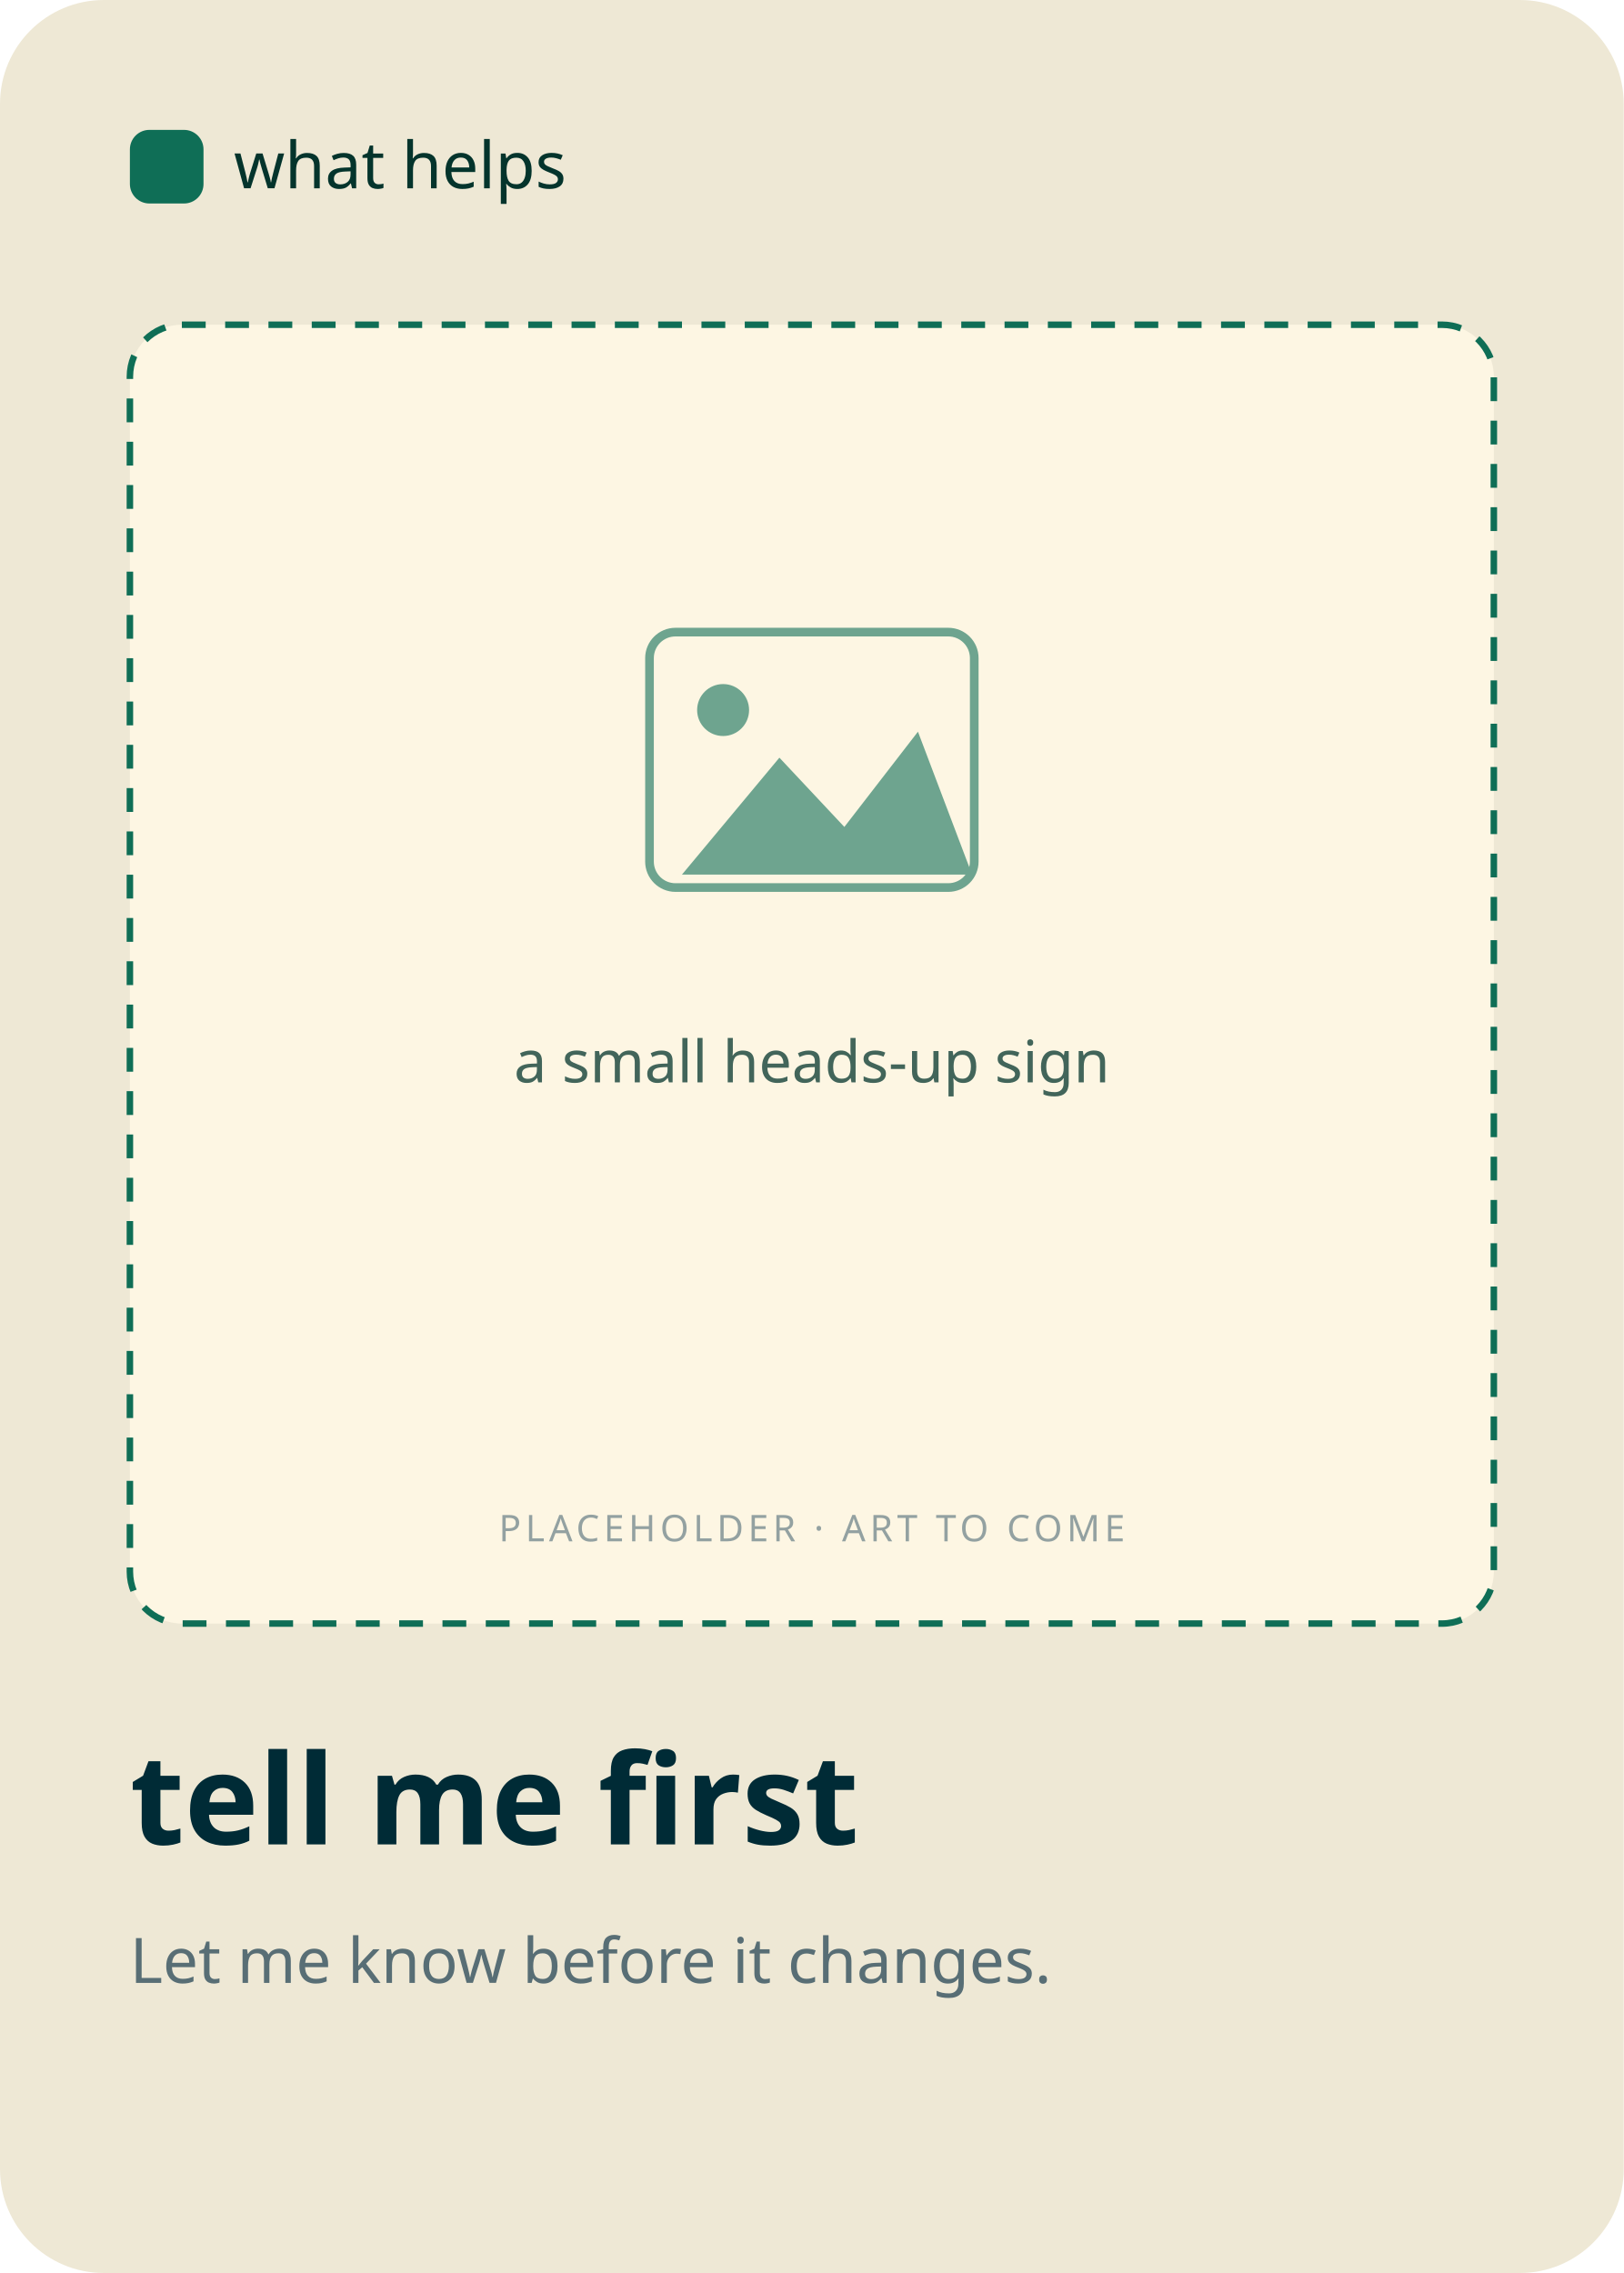
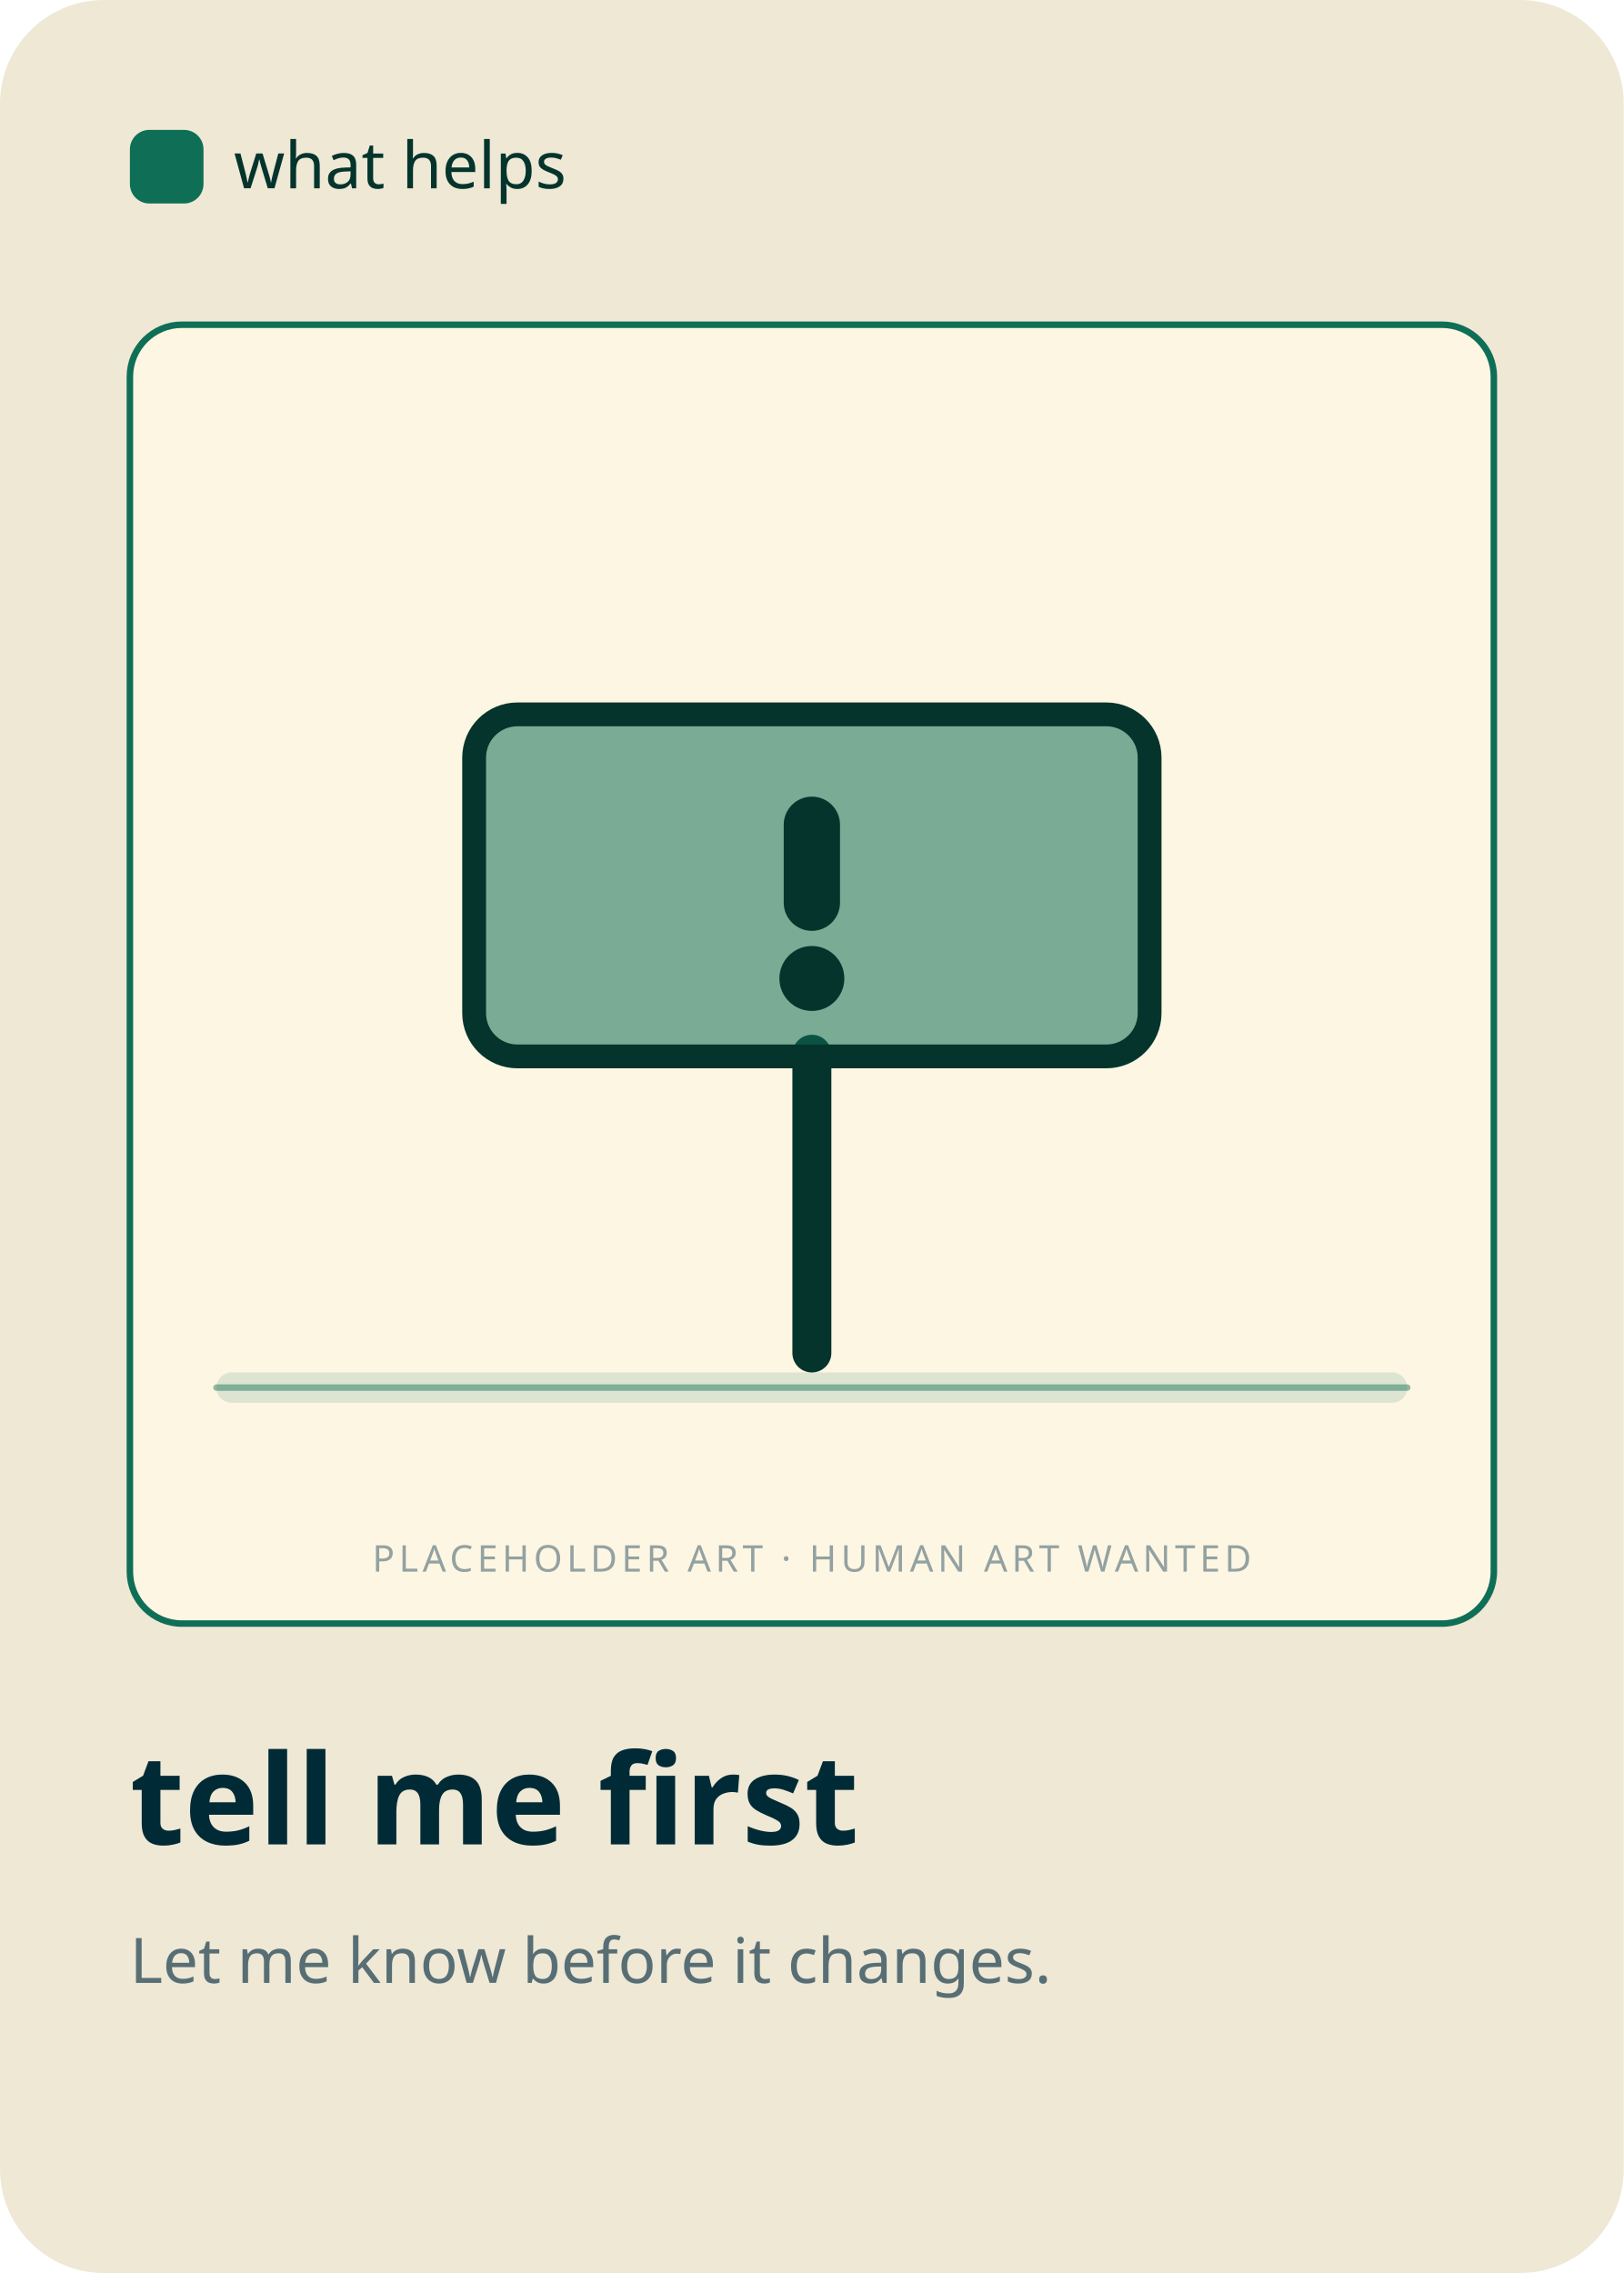
<svg xmlns="http://www.w3.org/2000/svg" viewBox="0 0 750 1050" width="750" height="1050">
+   <defs>
+     <clipPath id="art-window">
+       <rect x="60" y="150" width="630" height="600" rx="24" />
+     </clipPath>
+   </defs>
  <rect x="0" y="0" width="750" height="1050" rx="48" fill="#eee8d5" />
  <rect x="60" y="60" width="34" height="34" rx="9" fill="#0F6E56" />
  <text x="108" y="87" font-family="'Atkinson Hyperlegible','Atkinson Hyperlegible Next',sans-serif" font-size="30" font-weight="500" fill="#04342C">what helps</text>
-   <rect id="art" x="60" y="150" width="630" height="600" rx="24" fill="#fdf6e3" stroke="#0F6E56" stroke-width="3" stroke-dasharray="11 9" />
-   <g id="art-placeholder" opacity="0.6">
-     <rect x="300" y="292" width="150" height="118" rx="12" fill="none" stroke="#0F6E56" stroke-width="4" />
-     <circle cx="334" cy="328" r="12" fill="#0F6E56" />
-     <polygon points="315,404 360,350 390,382 424,338 449,404" fill="#0F6E56" />
+   <rect id="art" x="60" y="150" width="630" height="600" rx="24" fill="#fdf6e3" />
+   <g id="art-illustration" clip-path="url(#art-window)">
+     <g transform="translate(60 178)">
+       <g stroke-linecap="round" stroke-linejoin="round">
+         <rect x="40.0" y="456.0" width="550.0" height="14.0" rx="7.0" fill="#0F6E56" fill-opacity="0.13" />
+         <line x1="40.0" y1="463.0" x2="590.0" y2="463.0" stroke-opacity="0.45" fill="none" stroke="#0F6E56" stroke-width="3" />
+         <rect x="306.0" y="300.0" width="18.0" height="156.0" rx="9.0" fill="#04342C" />
+         <rect x="159.0" y="152.0" width="312.0" height="158.0" rx="20.0" fill="#0F6E56" fill-opacity="0.55" />
+         <rect x="159.0" y="152.0" width="312.0" height="158.0" rx="20.0" fill="none" stroke="#04342C" stroke-width="11" />
+         <rect x="302.0" y="190.0" width="26.0" height="62.0" rx="13.0" fill="#04342C" />
+         <circle cx="315.0" cy="274.0" r="15.0" fill="#04342C" />
+       </g>
+     </g>
  </g>
-   <text x="375" y="500" text-anchor="middle" font-family="'Atkinson Hyperlegible','Atkinson Hyperlegible Next',sans-serif" font-size="27" fill="#04342C" opacity="0.75">a small heads-up sign</text>
-   <text x="375" y="712" text-anchor="middle" font-family="'Atkinson Hyperlegible','Atkinson Hyperlegible Next',sans-serif" font-size="17" fill="#93a1a1" letter-spacing="2">PLACEHOLDER · ART TO COME</text>
+   <rect x="60" y="150" width="630" height="600" rx="24" fill="none" stroke="#0F6E56" stroke-width="3" />
+   <text x="375" y="726" text-anchor="middle" font-family="'Atkinson Hyperlegible','Atkinson Hyperlegible Next',sans-serif" font-size="17" fill="#93a1a1" letter-spacing="2">PLACEHOLDER ART · HUMAN ART WANTED</text>
  <text x="60" y="852" font-family="'Atkinson Hyperlegible','Atkinson Hyperlegible Next',sans-serif" font-size="58" font-weight="700" fill="#002b36">tell me first</text>
  <text x="60" y="916" font-family="'Atkinson Hyperlegible','Atkinson Hyperlegible Next',sans-serif" font-size="29" fill="#586e75">Let me know before it changes.</text>
</svg>
